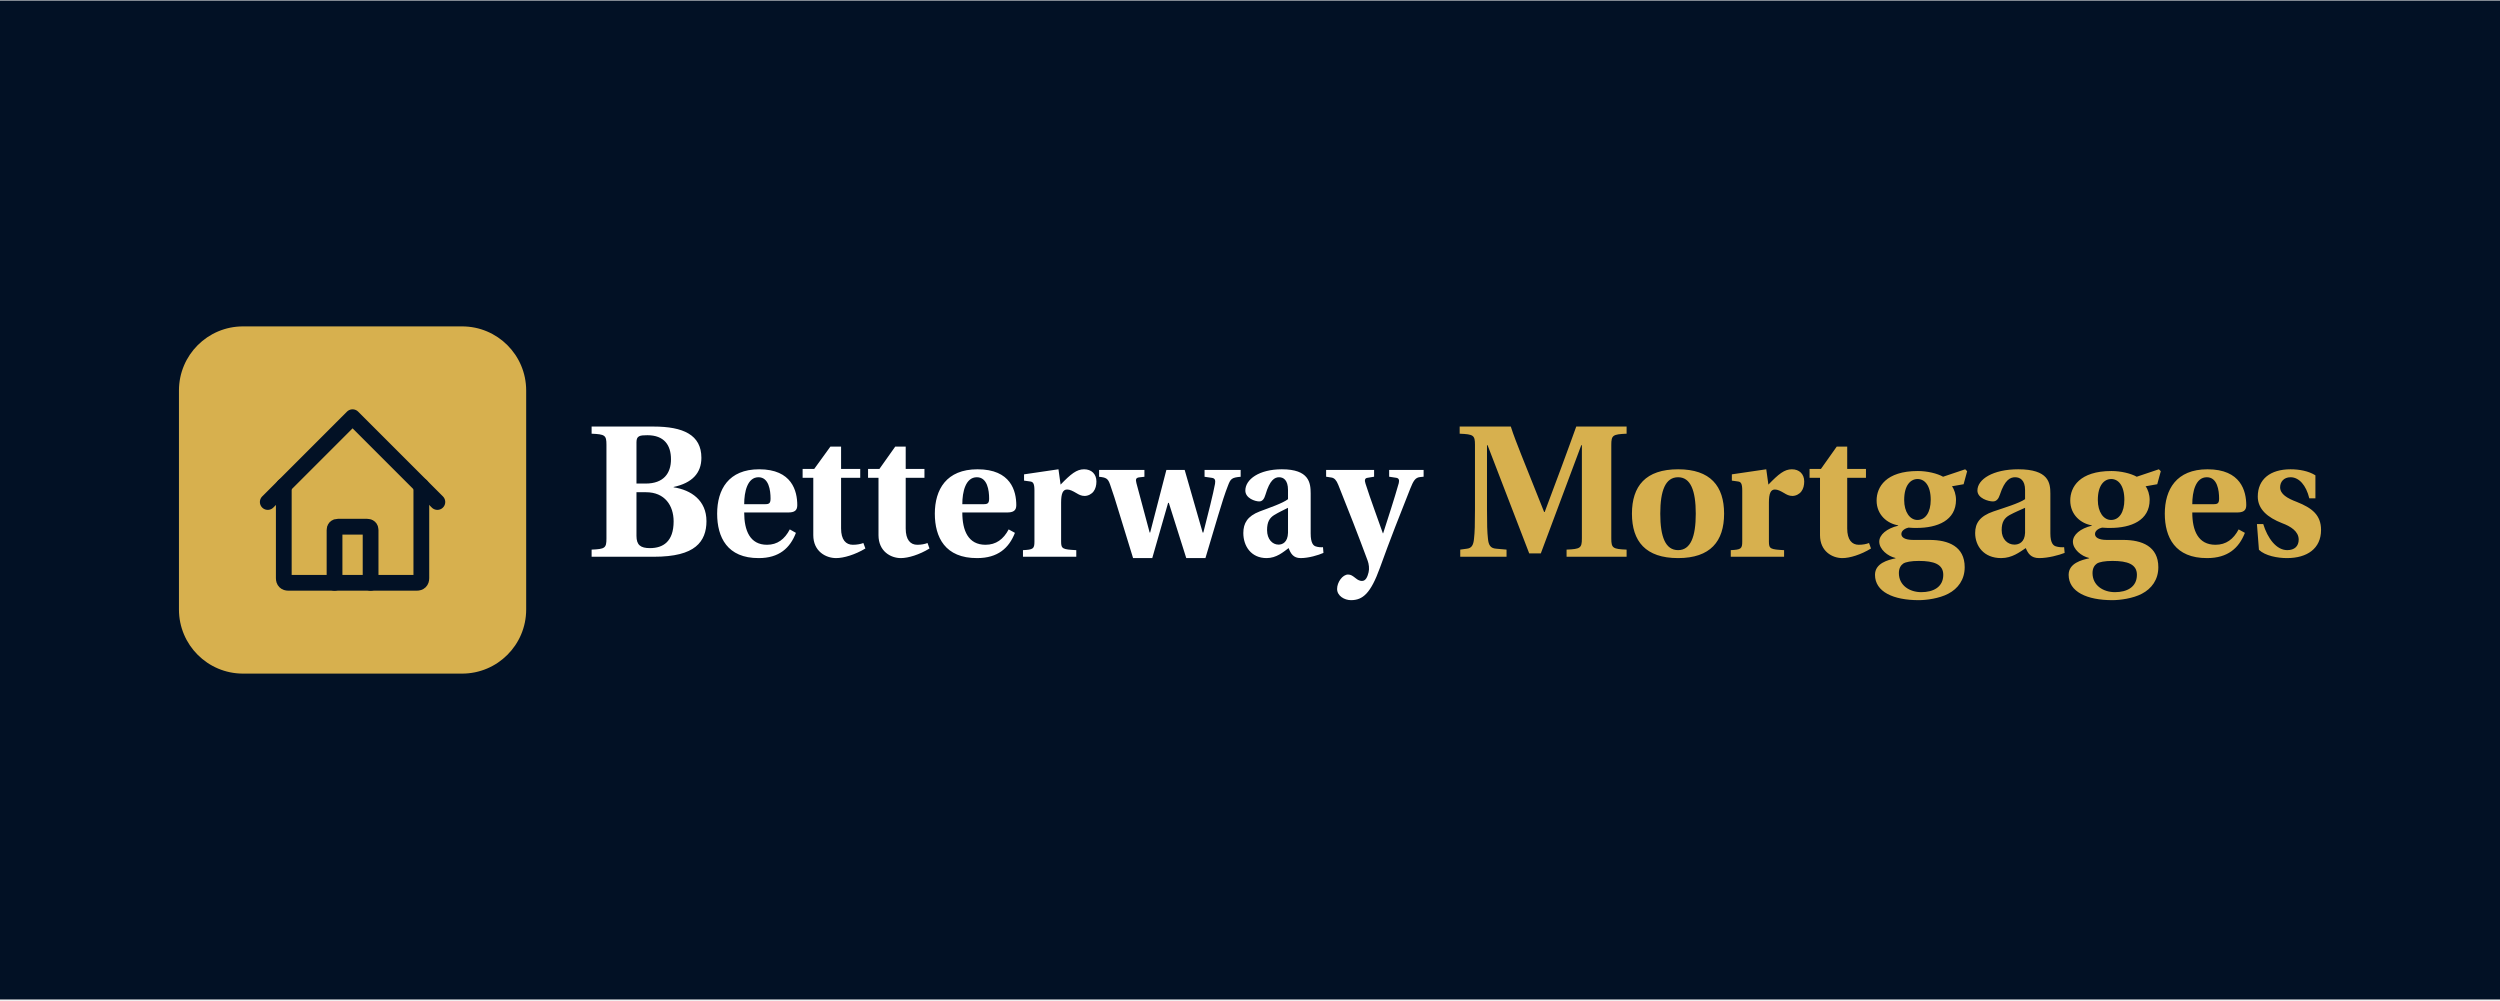
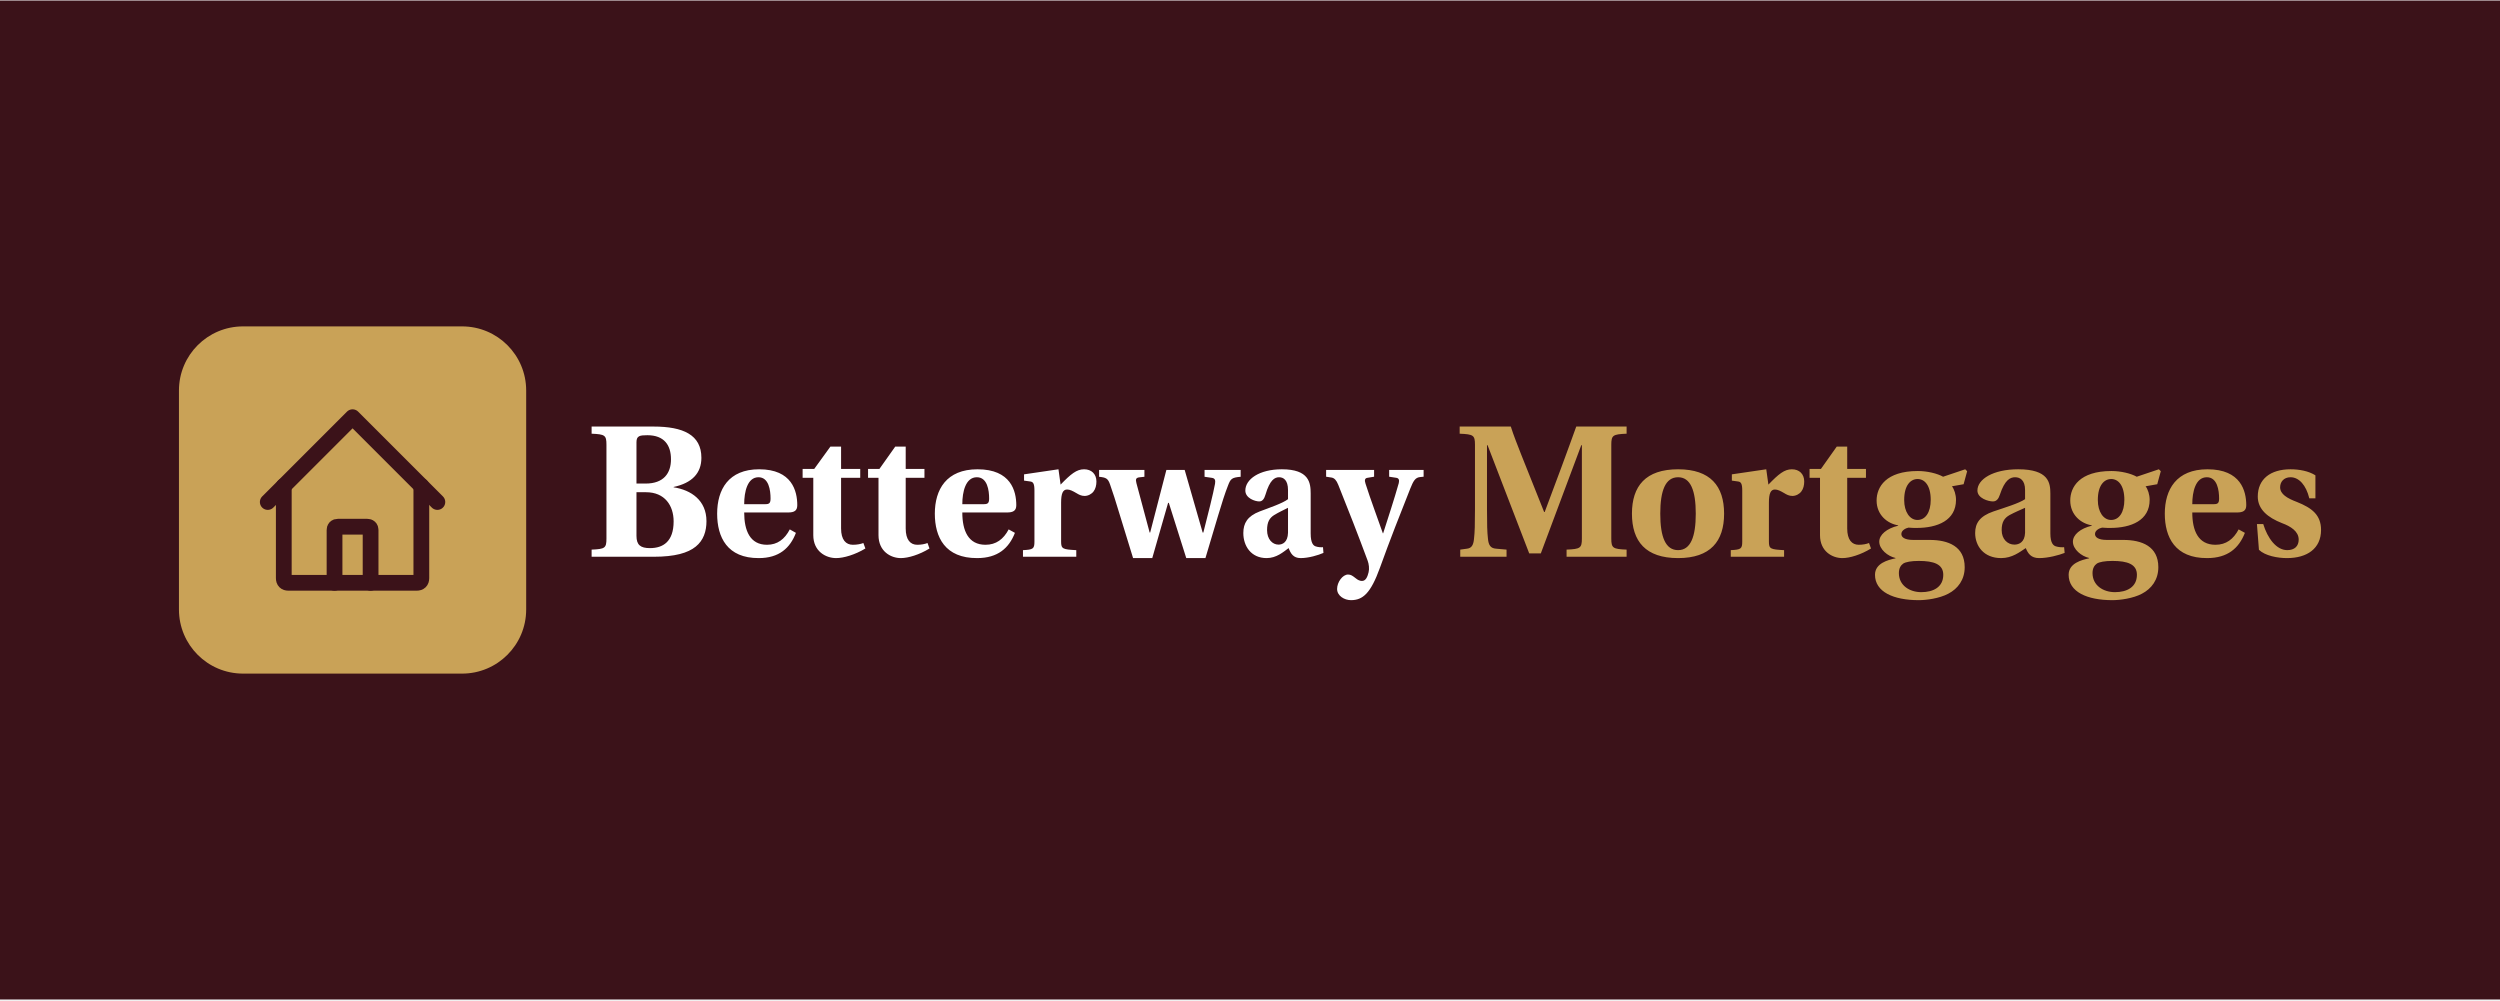
<svg xmlns="http://www.w3.org/2000/svg" viewBox="0 0 1872 748" width="2400" height="960" shape-rendering="geometricPrecision">
  <defs>
    <linearGradient id="sovereignGold_01_Master_Logo_Midnight_Navy_and_Gold" x1="0%" y1="0%" x2="100%" y2="100%">
-       <stop offset="0%" stop-color="#DFBA5B" />
-       <stop offset="50%" stop-color="#D7B04E" />
-       <stop offset="100%" stop-color="#C89F3F" />
+       <stop offset="0%" stop-color="#C9A257" />
+       <stop offset="50%" stop-color="#C9A257" />
+       <stop offset="100%" stop-color="#B08A3E" />
    </linearGradient>
    <linearGradient id="brushedGold_01_Master_Logo_Midnight_Navy_and_Gold" x1="0%" y1="0%" x2="100%" y2="100%">
-       <stop offset="0%" stop-color="#F6E2A4" />
-       <stop offset="35%" stop-color="#DFB859" />
-       <stop offset="70%" stop-color="#C59B3B" />
-       <stop offset="100%" stop-color="#9E7622" />
+       <stop offset="0%" stop-color="#ECD9A6" />
+       <stop offset="35%" stop-color="#C9A257" />
+       <stop offset="70%" stop-color="#B08A3E" />
+       <stop offset="100%" stop-color="#7D5F1F" />
    </linearGradient>
    <linearGradient id="daylightGold_01_Master_Logo_Midnight_Navy_and_Gold" x1="0%" y1="0%" x2="100%" y2="100%">
-       <stop offset="0%" stop-color="#D4AC4B" />
-       <stop offset="50%" stop-color="#C29736" />
-       <stop offset="100%" stop-color="#A67C21" />
+       <stop offset="0%" stop-color="#C9A257" />
+       <stop offset="50%" stop-color="#B08A3E" />
+       <stop offset="100%" stop-color="#7D5F1F" />
    </linearGradient>
    <radialGradient id="midnightNavyBg_01_Master_Logo_Midnight_Navy_and_Gold" cx="50%" cy="45%" r="75%">
-       <stop offset="0%" stop-color="#051B38" />
-       <stop offset="65%" stop-color="#021125" />
-       <stop offset="100%" stop-color="#010A17" />
+       <stop offset="0%" stop-color="#4A1520" />
+       <stop offset="65%" stop-color="#3B1219" />
+       <stop offset="100%" stop-color="#2A0B10" />
    </radialGradient>
  </defs>
-   <rect width="1872" height="748" fill="#021125" />
+   <rect width="1872" height="748" fill="#3B1219" />
  <g transform="translate(0.00, 21.00)">
    <g>
-       <rect x="134.00" y="223.00" width="260.00" height="260.00" rx="48.00" fill="#D7B04E" />
-       <g fill="none" stroke="#021125" stroke-width="11.80" stroke-linecap="round" stroke-linejoin="round">
+       <rect x="134.00" y="223.00" width="260.00" height="260.00" rx="48.00" fill="#C9A257" />
+       <g fill="none" stroke="#3B1219" stroke-width="11.80" stroke-linecap="round" stroke-linejoin="round">
        <path d="M 200.50,354.50 L 264.00,291.00 L 327.50,354.50" />
        <path d="M 212.50,342.50 L 212.50,411.50 Q 212.50,415.00 216.00,415.00 L 312.00,415.00 Q 315.50,415.00 315.50,411.50 L 315.50,342.50" />
        <path d="M 250.50,415.00 L 250.50,375.50 Q 250.50,373.00 253.00,373.00 L 275.00,373.00 Q 277.50,373.00 277.50,375.50 L 277.50,415.00" />
      </g>
    </g>
    <path d="M 476.59,347.18 L 483.75,347.18 C 497.80,347.18 504.41,357.17 504.41,369.02 C 504.41,384.10 496.55,389.03 486.71,389.03 C 479.69,389.03 476.59,386.76 476.59,379.87 L 476.59,347.18 Z M 476.59,309.69 C 476.59,304.91 479.12,304.49 484.74,304.49 C 497.38,304.49 502.43,311.96 502.43,322.52 C 502.43,332.94 496.97,340.69 483.46,340.69 L 476.59,340.69 L 476.59,309.69 Z M 443.00,298.00 L 443.00,303.35 C 452.99,303.79 454.11,304.49 454.11,311.67 L 454.11,381.83 C 454.11,389.03 452.99,389.73 443.00,390.15 L 443.00,395.50 L 489.37,395.50 C 505.40,395.50 515.08,392.68 520.99,387.88 C 526.76,383.24 529.00,376.48 529.00,368.86 C 529.00,353.23 517.47,345.48 504.41,343.50 L 504.41,343.24 C 518.18,340.27 525.20,332.94 525.20,321.40 C 525.20,304.21 511.57,298.00 489.37,298.00 L 443.00,298.00 Z M 591.39,375.01 C 587.56,382.39 582.09,386.53 574.33,386.53 C 561.59,386.53 557.25,375.92 557.25,362.34 L 590.11,362.34 C 594.71,362.34 597.00,361.05 597.00,356.90 C 597.00,346.31 593.06,330.00 568.45,330.00 C 545.52,330.00 537.00,345.14 537.00,363.25 C 537.00,380.83 544.50,396.62 568.21,396.50 C 583.36,396.50 591.64,389.00 595.98,377.60 L 591.39,375.01 Z M 557.25,356.13 C 557.25,346.82 559.67,335.96 567.96,335.96 C 575.72,335.96 576.99,345.79 576.99,351.87 C 576.99,355.37 575.98,356.13 573.05,356.13 L 557.25,356.13 Z M 644.14,336.39 L 644.14,329.75 L 629.80,329.75 L 629.80,313.00 L 621.81,313.00 L 609.68,329.75 L 601.00,329.75 L 601.00,336.39 L 608.99,336.39 L 608.99,379.34 C 608.99,391.45 618.36,396.50 626.09,396.50 C 631.74,396.50 640.29,393.97 648.00,389.31 L 646.49,385.20 C 644.55,385.99 641.67,386.53 638.63,386.53 C 633.40,386.53 629.80,382.81 629.80,374.29 L 629.80,336.39 L 644.14,336.39 Z M 692.23,336.39 L 692.23,329.75 L 678.19,329.75 L 678.19,313.00 L 670.36,313.00 L 658.50,329.75 L 650.00,329.75 L 650.00,336.39 L 657.82,336.39 L 657.82,379.34 C 657.82,391.45 666.99,396.50 674.56,396.50 C 680.08,396.50 688.45,393.97 696.00,389.31 L 694.52,385.20 C 692.63,385.99 689.80,386.53 686.83,386.53 C 681.71,386.53 678.19,382.81 678.19,374.29 L 678.19,336.39 L 692.23,336.39 Z M 755.29,375.01 C 751.41,382.39 745.84,386.53 737.95,386.53 C 725.00,386.53 720.58,375.92 720.58,362.34 L 754.00,362.34 C 758.67,362.34 761.00,361.05 761.00,356.90 C 761.00,346.31 756.99,330.00 731.98,330.00 C 708.66,330.00 700.00,345.14 700.00,363.25 C 700.00,380.83 707.63,396.62 731.73,396.50 C 747.14,396.50 755.56,389.00 759.97,377.60 L 755.29,375.01 Z M 720.58,356.13 C 720.58,346.82 723.05,335.96 731.47,335.96 C 739.36,335.96 740.66,345.79 740.66,351.87 C 740.66,355.37 739.63,356.13 736.65,356.13 L 720.58,356.13 Z M 794.56,354.93 C 794.56,348.14 795.89,345.15 799.05,345.15 C 801.17,345.15 803.16,346.19 806.07,347.88 C 807.78,348.92 809.62,349.96 812.14,349.96 C 814.78,349.96 817.43,348.53 818.87,346.57 C 820.34,344.62 821.00,342.01 821.00,339.13 C 821.00,333.53 817.30,330.00 811.75,330.00 C 806.19,330.00 801.83,333.53 794.17,341.48 L 792.58,330.00 L 766.81,333.79 L 766.81,338.48 L 771.43,339.13 C 773.54,339.40 774.59,340.58 774.59,345.80 L 774.59,384.15 C 774.59,389.63 773.54,390.16 766.00,390.55 L 766.00,395.50 L 805.92,395.50 L 805.92,390.55 C 795.74,390.02 794.56,389.63 794.56,384.15 L 794.56,354.93 Z M 823.00,330.50 L 823.00,335.61 C 828.22,336.16 829.65,336.83 831.22,341.40 C 834.10,349.63 834.87,352.32 837.48,360.81 L 848.45,396.50 L 862.81,396.50 L 874.68,355.14 L 875.21,355.14 L 888.27,396.50 L 902.63,396.50 L 912.03,364.97 C 914.76,355.69 917.52,347.21 919.47,342.35 C 921.43,337.11 922.33,336.16 929.00,335.61 L 929.00,330.50 L 901.97,330.50 L 901.97,335.61 L 907.58,336.43 C 909.93,336.83 910.19,338.31 909.81,340.88 C 908.62,347.61 904.32,364.72 901.06,377.37 L 900.55,377.37 L 887.09,330.50 L 873.38,330.50 L 861.24,377.37 L 860.86,377.37 L 850.94,340.33 C 850.15,337.36 850.68,336.29 853.29,336.01 L 856.94,335.61 L 856.94,330.50 L 823.00,330.50 Z M 990.66,388.35 C 989.16,388.48 986.85,388.35 985.12,387.71 C 983.63,387.18 981.43,385.63 981.43,378.01 L 981.43,348.11 C 981.43,340.09 980.27,330.00 959.85,330.00 C 942.90,330.00 932.51,337.50 932.51,345.91 C 932.51,351.73 939.89,354.07 942.90,354.07 C 945.42,354.07 946.70,351.99 947.62,348.90 C 950.85,337.90 954.55,335.96 957.77,335.96 C 961.13,335.96 964.46,338.15 964.46,345.52 L 964.46,352.38 C 960.42,355.49 950.74,358.72 943.24,361.57 C 934.12,365.07 931.00,370.36 931.00,377.74 C 931.00,387.44 936.77,396.50 948.43,396.50 C 955.81,396.50 960.89,391.97 964.93,389.00 C 966.43,393.00 968.39,396.50 973.93,396.50 C 979.93,396.50 987.20,394.30 991.00,392.62 L 990.66,388.35 Z M 964.46,377.60 C 964.25,384.59 960.42,386.41 957.32,386.41 C 952.81,386.41 948.78,382.39 948.78,375.54 C 948.78,369.46 950.62,366.48 954.08,364.28 C 957.66,362.08 961.70,360.28 964.46,358.84 L 964.46,377.60 Z M 1040.20,330.50 L 1040.20,335.56 L 1045.48,336.37 C 1047.26,336.62 1048.04,337.83 1047.40,340.36 C 1043.81,353.02 1039.70,365.40 1035.71,377.91 L 1035.47,377.91 C 1031.22,365.67 1026.49,353.27 1022.50,340.76 C 1021.60,338.10 1022.00,336.62 1024.05,336.37 L 1028.92,335.56 L 1028.92,330.50 L 993.00,330.50 L 993.00,335.56 L 997.23,336.22 C 999.15,336.62 1000.70,338.10 1002.12,341.70 C 1009.56,360.20 1017.25,379.91 1024.05,398.30 C 1025.07,400.97 1025.45,404.42 1024.81,407.08 C 1024.05,410.14 1022.89,413.62 1019.82,413.62 C 1018.40,413.62 1016.73,412.95 1015.19,411.62 C 1012.76,409.75 1011.60,408.81 1009.42,408.81 C 1005.33,408.81 1001.22,414.54 1001.22,419.61 C 1001.22,424.80 1006.73,428.00 1011.60,428.00 C 1020.46,428.00 1026.35,422.94 1033.29,403.76 C 1040.72,383.11 1048.42,363.53 1056.00,344.49 C 1058.30,338.76 1059.71,336.22 1063.29,335.83 L 1066.00,335.56 L 1066.00,330.50 L 1040.20,330.50 Z" fill="#FFFFFF" fill-rule="evenodd" />
-     <path d="M 1218.00,395.50 L 1218.00,390.15 C 1207.71,389.73 1206.54,389.03 1206.54,381.83 L 1206.54,311.67 C 1206.54,304.49 1207.71,303.79 1218.00,303.35 L 1218.00,298.00 L 1180.30,298.00 C 1177.83,304.76 1172.91,318.58 1168.99,329.00 L 1156.67,361.97 L 1156.24,361.97 L 1138.97,318.72 C 1136.50,312.38 1133.17,304.05 1131.29,298.00 L 1093.00,298.00 L 1093.00,303.35 C 1103.31,303.79 1104.46,304.49 1104.46,311.67 L 1104.46,359.99 C 1104.46,371.55 1104.31,377.05 1103.74,381.98 C 1103.31,386.91 1101.86,389.03 1098.51,389.45 L 1093.43,390.15 L 1093.43,395.50 L 1128.10,395.50 L 1128.10,390.15 L 1120.26,389.45 C 1116.20,389.16 1114.62,386.91 1114.18,381.98 C 1113.60,376.90 1113.46,371.42 1113.46,359.99 L 1113.46,311.96 L 1113.89,311.96 L 1145.07,392.97 L 1153.77,392.97 L 1184.06,311.96 L 1184.51,311.96 L 1184.51,381.83 C 1184.51,389.03 1183.33,389.73 1173.05,390.15 L 1173.05,395.50 L 1218.00,395.50 Z M 1256.56,330.00 C 1232.26,330.00 1222.00,342.55 1222.00,363.25 C 1222.00,383.95 1232.26,396.50 1256.56,396.50 C 1280.74,396.50 1291.00,383.95 1291.00,363.25 C 1291.00,342.55 1280.74,330.00 1256.56,330.00 Z M 1243.21,363.25 C 1243.21,345.91 1247.09,335.96 1256.56,335.96 C 1265.91,335.96 1269.79,345.91 1269.79,363.25 C 1269.79,380.59 1265.91,390.54 1256.56,390.54 C 1247.09,390.54 1243.21,380.59 1243.21,363.25 Z M 1324.56,354.93 C 1324.56,348.14 1325.89,345.15 1329.05,345.15 C 1331.17,345.15 1333.16,346.19 1336.07,347.88 C 1337.78,348.92 1339.62,349.96 1342.14,349.96 C 1344.78,349.96 1347.43,348.53 1348.87,346.57 C 1350.34,344.62 1351.00,342.01 1351.00,339.13 C 1351.00,333.53 1347.30,330.00 1341.75,330.00 C 1336.19,330.00 1331.83,333.53 1324.17,341.48 L 1322.58,330.00 L 1296.81,333.79 L 1296.81,338.48 L 1301.43,339.13 C 1303.54,339.40 1304.59,340.58 1304.59,345.80 L 1304.59,384.15 C 1304.59,389.63 1303.54,390.16 1296.00,390.55 L 1296.00,395.50 L 1335.92,395.50 L 1335.92,390.55 C 1325.74,390.02 1324.56,389.63 1324.56,384.15 L 1324.56,354.93 Z M 1397.23,336.39 L 1397.23,329.75 L 1383.19,329.75 L 1383.19,313.00 L 1375.36,313.00 L 1363.50,329.75 L 1355.00,329.75 L 1355.00,336.39 L 1362.82,336.39 L 1362.82,379.34 C 1362.82,391.45 1371.99,396.50 1379.56,396.50 C 1385.08,396.50 1393.45,393.97 1401.00,389.31 L 1399.52,385.20 C 1397.63,385.99 1394.80,386.53 1391.83,386.53 C 1386.71,386.53 1383.19,382.81 1383.19,374.29 L 1383.19,336.39 L 1397.23,336.39 Z M 1432.60,382.90 C 1426.12,382.90 1423.74,380.83 1423.74,378.47 C 1423.74,375.63 1427.18,374.07 1429.04,373.68 C 1431.55,373.92 1433.53,373.92 1435.13,373.92 C 1450.75,373.92 1464.66,368.34 1464.66,352.89 C 1464.66,348.99 1463.34,344.95 1461.62,342.73 L 1470.35,341.19 L 1473.00,331.44 L 1471.55,330.00 L 1454.99,335.58 C 1450.63,333.13 1443.20,331.30 1436.06,331.30 C 1412.22,331.30 1405.20,343.26 1405.20,353.39 C 1405.20,364.18 1413.27,370.67 1421.34,371.97 L 1421.34,372.24 C 1412.73,374.33 1407.19,379.00 1407.19,384.20 C 1407.19,389.92 1413.54,395.12 1419.36,396.42 L 1419.36,396.67 C 1413.81,397.84 1404.00,400.32 1404.00,409.01 C 1404.00,421.77 1417.78,428.00 1436.72,428.00 C 1442.54,428.00 1452.22,426.70 1458.84,423.19 C 1466.13,419.41 1471.16,412.67 1471.16,403.31 C 1471.16,387.71 1458.84,382.90 1444.94,382.90 L 1432.60,382.90 Z M 1425.85,353.01 C 1425.85,341.96 1430.61,337.29 1435.91,337.29 C 1441.09,337.29 1445.72,341.96 1445.72,352.89 C 1445.72,362.10 1441.87,367.95 1435.79,367.95 C 1430.10,367.95 1425.85,361.98 1425.85,353.01 Z M 1436.84,398.62 C 1448.10,398.62 1455.12,401.09 1455.12,409.01 C 1455.12,418.25 1447.59,422.01 1438.71,422.01 C 1429.83,422.01 1421.88,416.95 1421.88,407.71 C 1421.88,404.08 1423.33,401.87 1425.19,400.57 C 1427.06,399.41 1431.03,398.62 1436.84,398.62 Z M 1545.62,388.35 C 1543.95,388.48 1541.37,388.35 1539.44,387.71 C 1537.77,387.18 1535.31,385.63 1535.31,378.01 L 1535.31,348.11 C 1535.31,340.09 1534.02,330.00 1511.21,330.00 C 1492.29,330.00 1480.69,337.50 1480.69,345.91 C 1480.69,351.73 1488.93,354.07 1492.29,354.07 C 1495.11,354.07 1496.54,351.99 1497.56,348.90 C 1501.17,337.90 1505.29,335.96 1508.90,335.96 C 1512.64,335.96 1516.37,338.15 1516.37,345.52 L 1516.37,352.38 C 1511.86,355.49 1501.04,358.72 1492.67,361.57 C 1482.48,365.07 1479.00,370.36 1479.00,377.74 C 1479.00,387.44 1485.44,396.50 1498.47,396.50 C 1506.70,396.50 1512.38,391.97 1516.89,389.00 C 1518.56,393.00 1520.75,396.50 1526.93,396.50 C 1533.64,396.50 1541.75,394.30 1546.00,392.62 L 1545.62,388.35 Z M 1516.37,377.60 C 1516.12,384.59 1511.86,386.41 1508.39,386.41 C 1503.36,386.41 1498.85,382.39 1498.85,375.54 C 1498.85,369.46 1500.90,366.48 1504.77,364.28 C 1508.78,362.08 1513.29,360.28 1516.37,358.84 L 1516.37,377.60 Z M 1577.60,382.90 C 1571.12,382.90 1568.74,380.83 1568.74,378.47 C 1568.74,375.63 1572.18,374.07 1574.04,373.68 C 1576.55,373.92 1578.53,373.92 1580.13,373.92 C 1595.75,373.92 1609.66,368.34 1609.66,352.89 C 1609.66,348.99 1608.34,344.95 1606.62,342.73 L 1615.35,341.19 L 1618.00,331.44 L 1616.55,330.00 L 1599.99,335.58 C 1595.63,333.13 1588.20,331.30 1581.06,331.30 C 1557.22,331.30 1550.20,343.26 1550.20,353.39 C 1550.20,364.18 1558.27,370.67 1566.34,371.97 L 1566.34,372.24 C 1557.73,374.33 1552.19,379.00 1552.19,384.20 C 1552.19,389.92 1558.54,395.12 1564.36,396.42 L 1564.36,396.67 C 1558.81,397.84 1549.00,400.32 1549.00,409.01 C 1549.00,421.77 1562.78,428.00 1581.72,428.00 C 1587.54,428.00 1597.22,426.70 1603.84,423.19 C 1611.13,419.41 1616.16,412.67 1616.16,403.31 C 1616.16,387.71 1603.84,382.90 1589.94,382.90 L 1577.60,382.90 Z M 1570.85,353.01 C 1570.85,341.96 1575.61,337.29 1580.91,337.29 C 1586.09,337.29 1590.72,341.96 1590.72,352.89 C 1590.72,362.10 1586.87,367.95 1580.79,367.95 C 1575.10,367.95 1570.85,361.98 1570.85,353.01 Z M 1581.84,398.62 C 1593.10,398.62 1600.12,401.09 1600.12,409.01 C 1600.12,418.25 1592.59,422.01 1583.71,422.01 C 1574.83,422.01 1566.88,416.95 1566.88,407.71 C 1566.88,404.08 1568.33,401.87 1570.19,400.57 C 1572.06,399.41 1576.03,398.62 1581.84,398.62 Z M 1676.29,375.01 C 1672.41,382.39 1666.84,386.53 1658.95,386.53 C 1646.00,386.53 1641.58,375.92 1641.58,362.34 L 1675.00,362.34 C 1679.67,362.34 1682.00,361.05 1682.00,356.90 C 1682.00,346.31 1677.99,330.00 1652.98,330.00 C 1629.66,330.00 1621.00,345.14 1621.00,363.25 C 1621.00,380.83 1628.63,396.62 1652.73,396.50 C 1668.14,396.50 1676.56,389.00 1680.97,377.60 L 1676.29,375.01 Z M 1641.58,356.13 C 1641.58,346.82 1644.05,335.96 1652.47,335.96 C 1660.36,335.96 1661.66,345.79 1661.66,351.87 C 1661.66,355.37 1660.63,356.13 1657.65,356.13 L 1641.58,356.13 Z M 1691.49,390.29 C 1696.20,394.82 1705.50,396.50 1712.46,396.50 C 1727.57,396.50 1738.00,389.39 1738.00,375.42 C 1738.00,364.28 1731.30,358.99 1719.90,354.46 C 1712.69,351.73 1707.36,348.64 1707.36,343.46 C 1707.36,339.44 1710.10,335.96 1715.17,335.96 C 1721.51,335.96 1726.84,341.91 1729.20,351.73 L 1733.78,351.73 L 1733.78,334.53 C 1728.70,331.29 1721.63,330.00 1715.17,330.00 C 1700.06,330.00 1690.62,337.38 1690.62,350.44 C 1690.62,359.89 1697.95,366.10 1708.86,370.36 C 1715.17,372.69 1721.26,376.45 1721.26,382.65 C 1721.26,387.57 1718.16,390.54 1712.69,390.54 C 1704.51,390.54 1697.95,381.62 1694.71,371.01 L 1690.00,371.01 L 1691.49,390.29 Z" fill="#D7B04E" fill-rule="evenodd" />
+     <path d="M 1218.00,395.50 L 1218.00,390.15 C 1207.71,389.73 1206.54,389.03 1206.54,381.83 L 1206.54,311.67 C 1206.54,304.49 1207.71,303.79 1218.00,303.35 L 1218.00,298.00 L 1180.30,298.00 C 1177.83,304.76 1172.91,318.58 1168.99,329.00 L 1156.67,361.97 L 1156.24,361.97 L 1138.97,318.72 C 1136.50,312.38 1133.17,304.05 1131.29,298.00 L 1093.00,298.00 L 1093.00,303.35 C 1103.31,303.79 1104.46,304.49 1104.46,311.67 L 1104.46,359.99 C 1104.46,371.55 1104.31,377.05 1103.74,381.98 C 1103.31,386.91 1101.86,389.03 1098.51,389.45 L 1093.43,390.15 L 1093.43,395.50 L 1128.10,395.50 L 1128.10,390.15 L 1120.26,389.45 C 1116.20,389.16 1114.62,386.91 1114.18,381.98 C 1113.60,376.90 1113.46,371.42 1113.46,359.99 L 1113.46,311.96 L 1113.89,311.96 L 1145.07,392.97 L 1153.77,392.97 L 1184.06,311.96 L 1184.51,311.96 L 1184.51,381.83 C 1184.51,389.03 1183.33,389.73 1173.05,390.15 L 1173.05,395.50 L 1218.00,395.50 Z M 1256.56,330.00 C 1232.26,330.00 1222.00,342.55 1222.00,363.25 C 1222.00,383.95 1232.26,396.50 1256.56,396.50 C 1280.74,396.50 1291.00,383.95 1291.00,363.25 C 1291.00,342.55 1280.74,330.00 1256.56,330.00 Z M 1243.21,363.25 C 1243.21,345.91 1247.09,335.96 1256.56,335.96 C 1265.91,335.96 1269.79,345.91 1269.79,363.25 C 1269.79,380.59 1265.91,390.54 1256.56,390.54 C 1247.09,390.54 1243.21,380.59 1243.21,363.25 Z M 1324.56,354.93 C 1324.56,348.14 1325.89,345.15 1329.05,345.15 C 1331.17,345.15 1333.16,346.19 1336.07,347.88 C 1337.78,348.92 1339.62,349.96 1342.14,349.96 C 1344.78,349.96 1347.43,348.53 1348.87,346.57 C 1350.34,344.62 1351.00,342.01 1351.00,339.13 C 1351.00,333.53 1347.30,330.00 1341.75,330.00 C 1336.19,330.00 1331.83,333.53 1324.17,341.48 L 1322.58,330.00 L 1296.81,333.79 L 1296.81,338.48 L 1301.43,339.13 C 1303.54,339.40 1304.59,340.58 1304.59,345.80 L 1304.59,384.15 C 1304.59,389.63 1303.54,390.16 1296.00,390.55 L 1296.00,395.50 L 1335.92,395.50 L 1335.92,390.55 C 1325.74,390.02 1324.56,389.63 1324.56,384.15 L 1324.56,354.93 Z M 1397.23,336.39 L 1397.23,329.75 L 1383.19,329.75 L 1383.19,313.00 L 1375.36,313.00 L 1363.50,329.75 L 1355.00,329.75 L 1355.00,336.39 L 1362.82,336.39 L 1362.82,379.34 C 1362.82,391.45 1371.99,396.50 1379.56,396.50 C 1385.08,396.50 1393.45,393.97 1401.00,389.31 L 1399.52,385.20 C 1397.63,385.99 1394.80,386.53 1391.83,386.53 C 1386.71,386.53 1383.19,382.81 1383.19,374.29 L 1383.19,336.39 L 1397.23,336.39 Z M 1432.60,382.90 C 1426.12,382.90 1423.74,380.83 1423.74,378.47 C 1423.74,375.63 1427.18,374.07 1429.04,373.68 C 1431.55,373.92 1433.53,373.92 1435.13,373.92 C 1450.75,373.92 1464.66,368.34 1464.66,352.89 C 1464.66,348.99 1463.34,344.95 1461.62,342.73 L 1470.35,341.19 L 1473.00,331.44 L 1471.55,330.00 L 1454.99,335.58 C 1450.63,333.13 1443.20,331.30 1436.06,331.30 C 1412.22,331.30 1405.20,343.26 1405.20,353.39 C 1405.20,364.18 1413.27,370.67 1421.34,371.97 L 1421.34,372.24 C 1412.73,374.33 1407.19,379.00 1407.19,384.20 C 1407.19,389.92 1413.54,395.12 1419.36,396.42 L 1419.36,396.67 C 1413.81,397.84 1404.00,400.32 1404.00,409.01 C 1404.00,421.77 1417.78,428.00 1436.72,428.00 C 1442.54,428.00 1452.22,426.70 1458.84,423.19 C 1466.13,419.41 1471.16,412.67 1471.16,403.31 C 1471.16,387.71 1458.84,382.90 1444.94,382.90 L 1432.60,382.90 Z M 1425.85,353.01 C 1425.85,341.96 1430.61,337.29 1435.91,337.29 C 1441.09,337.29 1445.72,341.96 1445.72,352.89 C 1445.72,362.10 1441.87,367.95 1435.79,367.95 C 1430.10,367.95 1425.85,361.98 1425.85,353.01 Z M 1436.84,398.62 C 1448.10,398.62 1455.12,401.09 1455.12,409.01 C 1455.12,418.25 1447.59,422.01 1438.71,422.01 C 1429.83,422.01 1421.88,416.95 1421.88,407.71 C 1421.88,404.08 1423.33,401.87 1425.19,400.57 C 1427.06,399.41 1431.03,398.62 1436.84,398.62 Z M 1545.62,388.35 C 1543.95,388.48 1541.37,388.35 1539.44,387.71 C 1537.77,387.18 1535.31,385.63 1535.31,378.01 L 1535.31,348.11 C 1535.31,340.09 1534.02,330.00 1511.21,330.00 C 1492.29,330.00 1480.69,337.50 1480.69,345.91 C 1480.69,351.73 1488.93,354.07 1492.29,354.07 C 1495.11,354.07 1496.54,351.99 1497.56,348.90 C 1501.17,337.90 1505.29,335.96 1508.90,335.96 C 1512.64,335.96 1516.37,338.15 1516.37,345.52 L 1516.37,352.38 C 1511.86,355.49 1501.04,358.72 1492.67,361.57 C 1482.48,365.07 1479.00,370.36 1479.00,377.74 C 1479.00,387.44 1485.44,396.50 1498.47,396.50 C 1506.70,396.50 1512.38,391.97 1516.89,389.00 C 1518.56,393.00 1520.75,396.50 1526.93,396.50 C 1533.64,396.50 1541.75,394.30 1546.00,392.62 L 1545.62,388.35 Z M 1516.37,377.60 C 1516.12,384.59 1511.86,386.41 1508.39,386.41 C 1503.36,386.41 1498.85,382.39 1498.85,375.54 C 1498.85,369.46 1500.90,366.48 1504.77,364.28 C 1508.78,362.08 1513.29,360.28 1516.37,358.84 L 1516.37,377.60 Z M 1577.60,382.90 C 1571.12,382.90 1568.74,380.83 1568.74,378.47 C 1568.74,375.63 1572.18,374.07 1574.04,373.68 C 1576.55,373.92 1578.53,373.92 1580.13,373.92 C 1595.75,373.92 1609.66,368.34 1609.66,352.89 C 1609.66,348.99 1608.34,344.95 1606.62,342.73 L 1615.35,341.19 L 1618.00,331.44 L 1616.55,330.00 L 1599.99,335.58 C 1595.63,333.13 1588.20,331.30 1581.06,331.30 C 1557.22,331.30 1550.20,343.26 1550.20,353.39 C 1550.20,364.18 1558.27,370.67 1566.34,371.97 L 1566.34,372.24 C 1557.73,374.33 1552.19,379.00 1552.19,384.20 C 1552.19,389.92 1558.54,395.12 1564.36,396.42 L 1564.36,396.67 C 1558.81,397.84 1549.00,400.32 1549.00,409.01 C 1549.00,421.77 1562.78,428.00 1581.72,428.00 C 1587.54,428.00 1597.22,426.70 1603.84,423.19 C 1611.13,419.41 1616.16,412.67 1616.16,403.31 C 1616.16,387.71 1603.84,382.90 1589.94,382.90 L 1577.60,382.90 Z M 1570.85,353.01 C 1570.85,341.96 1575.61,337.29 1580.91,337.29 C 1586.09,337.29 1590.72,341.96 1590.72,352.89 C 1590.72,362.10 1586.87,367.95 1580.79,367.95 C 1575.10,367.95 1570.85,361.98 1570.85,353.01 Z M 1581.84,398.62 C 1593.10,398.62 1600.12,401.09 1600.12,409.01 C 1600.12,418.25 1592.59,422.01 1583.71,422.01 C 1574.83,422.01 1566.88,416.95 1566.88,407.71 C 1566.88,404.08 1568.33,401.87 1570.19,400.57 C 1572.06,399.41 1576.03,398.62 1581.84,398.62 Z M 1676.29,375.01 C 1672.41,382.39 1666.84,386.53 1658.95,386.53 C 1646.00,386.53 1641.58,375.92 1641.58,362.34 L 1675.00,362.34 C 1679.67,362.34 1682.00,361.05 1682.00,356.90 C 1682.00,346.31 1677.99,330.00 1652.98,330.00 C 1629.66,330.00 1621.00,345.14 1621.00,363.25 C 1621.00,380.83 1628.63,396.62 1652.73,396.50 C 1668.14,396.50 1676.56,389.00 1680.97,377.60 L 1676.29,375.01 Z M 1641.58,356.13 C 1641.58,346.82 1644.05,335.96 1652.47,335.96 C 1660.36,335.96 1661.66,345.79 1661.66,351.87 C 1661.66,355.37 1660.63,356.13 1657.65,356.13 L 1641.58,356.13 Z M 1691.49,390.29 C 1696.20,394.82 1705.50,396.50 1712.46,396.50 C 1727.57,396.50 1738.00,389.39 1738.00,375.42 C 1738.00,364.28 1731.30,358.99 1719.90,354.46 C 1712.69,351.73 1707.36,348.64 1707.36,343.46 C 1707.36,339.44 1710.10,335.96 1715.17,335.96 C 1721.51,335.96 1726.84,341.91 1729.20,351.73 L 1733.78,351.73 L 1733.78,334.53 C 1728.70,331.29 1721.63,330.00 1715.17,330.00 C 1700.06,330.00 1690.62,337.38 1690.62,350.44 C 1690.62,359.89 1697.95,366.10 1708.86,370.36 C 1715.17,372.69 1721.26,376.45 1721.26,382.65 C 1721.26,387.57 1718.16,390.54 1712.69,390.54 C 1704.51,390.54 1697.95,381.62 1694.71,371.01 L 1690.00,371.01 L 1691.49,390.29 Z" fill="#C9A257" fill-rule="evenodd" />
  </g>
</svg>
